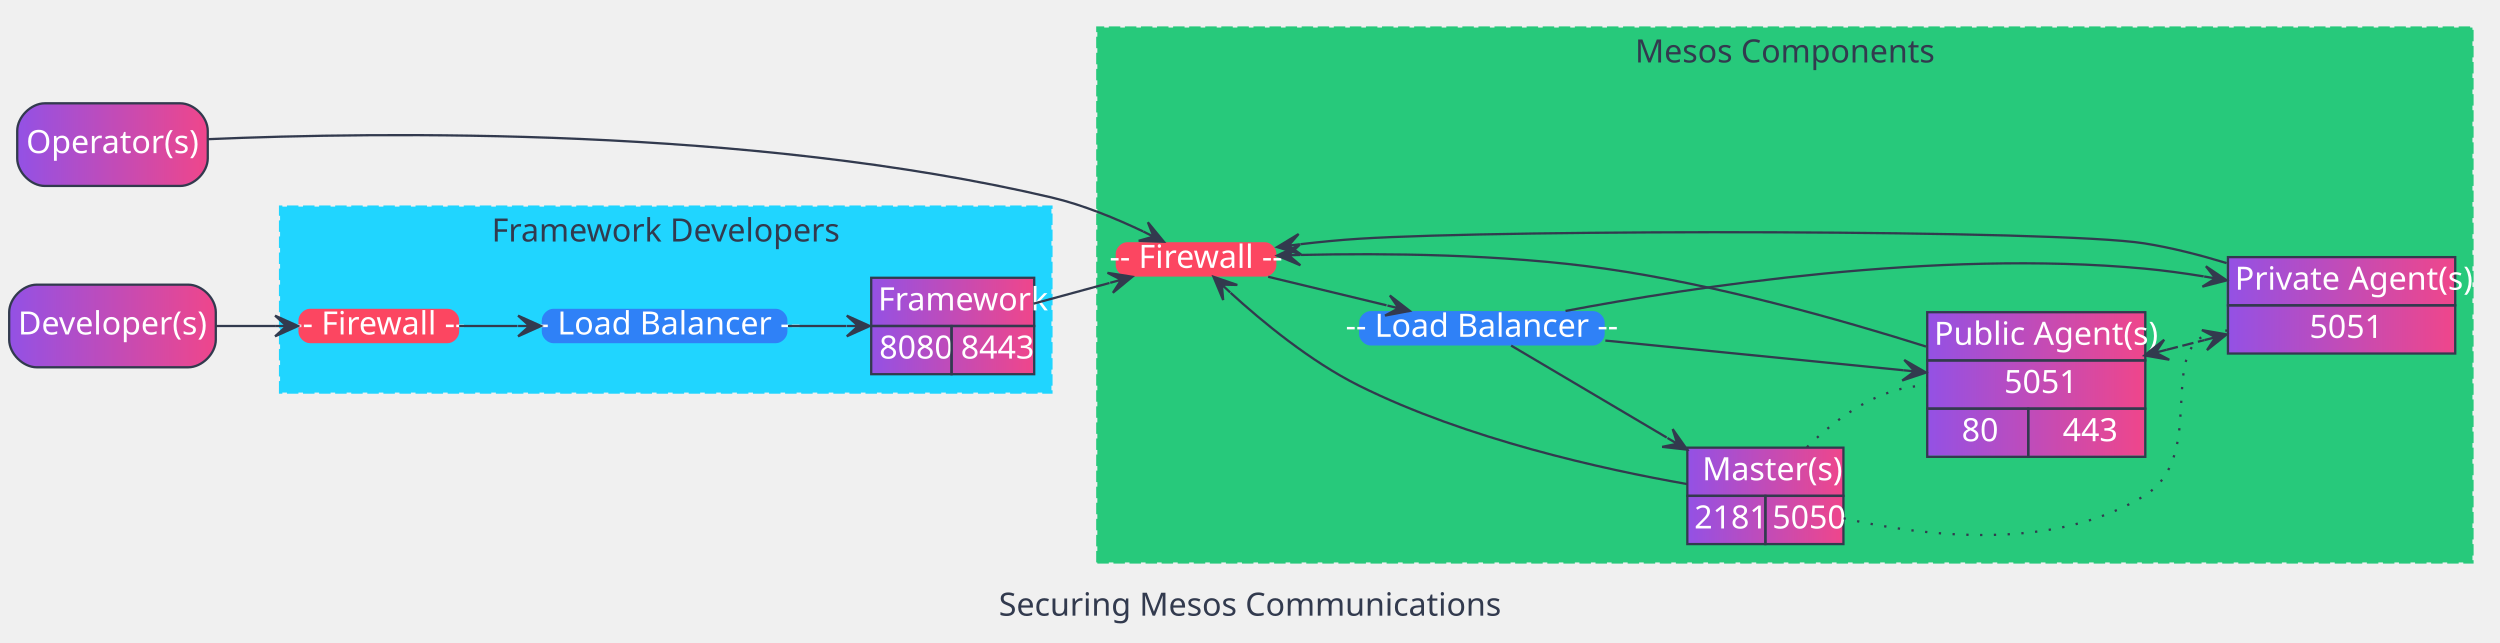
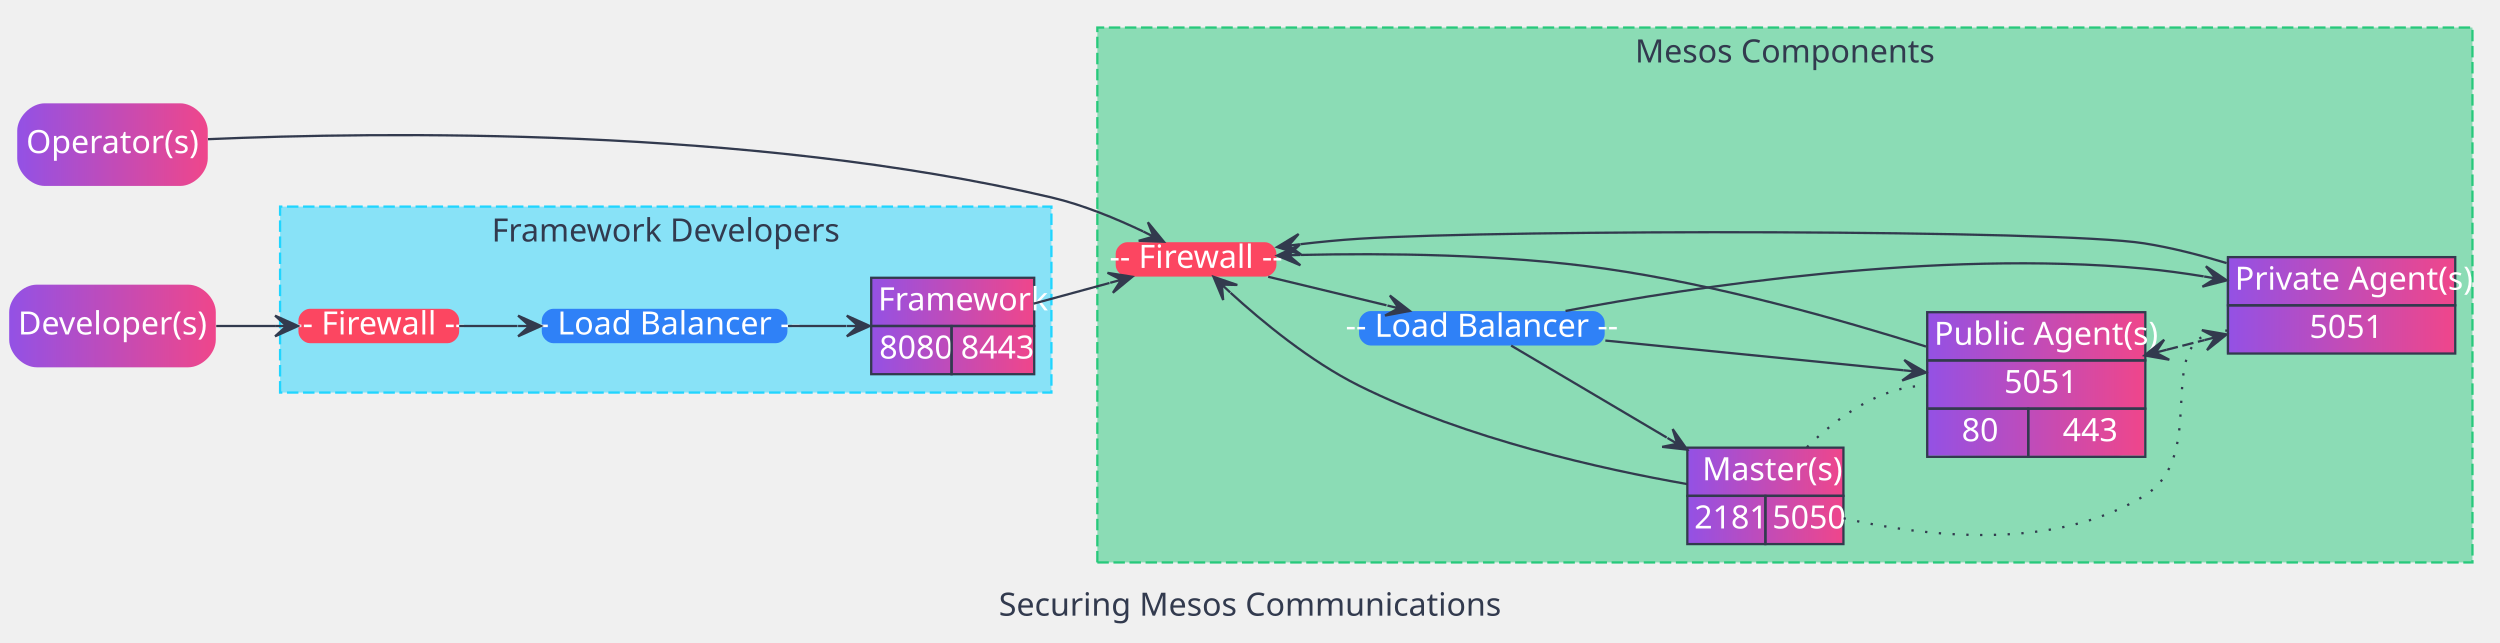
- <svg xmlns="http://www.w3.org/2000/svg" width="1089pt" height="280pt" viewBox="0.00 0.00 1089.00 280.00">
+ <svg xmlns="http://www.w3.org/2000/svg" width="1089pt" height="280pt" viewBox="0.00 0.00 1089.00 280.00" version="1.1" id="svg126210">
+   <defs id="defs126214" />
  <g id="graph0" class="graph" transform="scale(1 1) rotate(0) translate(4 276)">
-     <text text-anchor="middle" x="540.5" y="-7.8" font-family="Source Sans Pro" font-size="14.00" fill="#323a4e">Securing Mesos Communications</text>
+     <text text-anchor="middle" x="540.5" y="-7.8" font-family="Source Sans Pro" font-size="14.00" fill="#323a4e" id="text125902">Securing Mesos Communications</text>
    <g id="clust2" class="cluster">
-       <polygon fill="#27c97b" stroke="#27c97b" stroke-dasharray="5,2" points="474,-31 474,-264 1073,-264 1073,-31 474,-31" />
-       <text text-anchor="middle" x="773.5" y="-248.8" font-family="Source Sans Pro" font-size="14.00" fill="#323a4e">Mesos Components</text>
+       <polygon fill="#27c97b" stroke="#27c97b" stroke-dasharray="5,2" points="474,-31 474,-264 1073,-264 1073,-31 474,-31" id="polygon125906" style="fill:#27c97b;fill-opacity:0.498" />
+       <text text-anchor="middle" x="773.5" y="-248.8" font-family="Source Sans Pro" font-size="14.00" fill="#323a4e" id="text125908">Mesos Components</text>
    </g>
    <g id="clust1" class="cluster">
-       <polygon fill="#20d5ff" stroke="#20d5ff" stroke-dasharray="5,2" points="118,-105 118,-186 454,-186 454,-105 118,-105" />
-       <text text-anchor="middle" x="286" y="-170.8" font-family="Source Sans Pro" font-size="14.00" fill="#323a4e">Framework Developers</text>
+       <polygon fill="#20d5ff" stroke="#20d5ff" stroke-dasharray="5,2" points="118,-105 118,-186 454,-186 454,-105 118,-105" id="polygon125913" style="fill:#20d5ff;fill-opacity:0.498" />
+       <text text-anchor="middle" x="286" y="-170.8" font-family="Source Sans Pro" font-size="14.00" fill="#323a4e" id="text125915">Framework Developers</text>
    </g>
    <g id="node1" class="node">
-       <defs>
+       <defs id="defs125925">
        <linearGradient id="l_0" gradientUnits="userSpaceOnUse" x1="3.5" y1="-213" x2="86.5" y2="-213">
-           <stop offset="0" style="stop-color:#9351e5;stop-opacity:1.;" />
-           <stop offset="1" style="stop-color:#ef468b;stop-opacity:1.;" />
+           <stop offset="0" style="stop-color:#9351e5" id="stop125920" />
+           <stop offset="1" style="stop-color:#ef468b" id="stop125922" />
        </linearGradient>
      </defs>
-       <path fill="url(#l_0)" stroke="#323a4e" d="M74.5,-231C74.5,-231 15.5,-231 15.5,-231 9.5,-231 3.5,-225 3.5,-219 3.5,-219 3.5,-207 3.5,-207 3.5,-201 9.5,-195 15.5,-195 15.5,-195 74.5,-195 74.5,-195 80.5,-195 86.5,-201 86.5,-207 86.5,-207 86.5,-219 86.5,-219 86.5,-225 80.5,-231 74.5,-231" />
-       <text text-anchor="middle" x="45" y="-209.3" font-family="Source Sans Pro" font-size="14.00" fill="#ffffff">Operator(s)</text>
+       <path fill="url(#l_0)" stroke="transparent" d="M74.5,-231C74.5,-231 15.5,-231 15.5,-231 9.5,-231 3.5,-225 3.5,-219 3.5,-219 3.5,-207 3.5,-207 3.5,-201 9.5,-195 15.5,-195 15.5,-195 74.5,-195 74.5,-195 80.5,-195 86.5,-201 86.5,-207 86.5,-207 86.5,-219 86.5,-219 86.5,-225 80.5,-231 74.5,-231" id="path125927" />
+       <text text-anchor="middle" x="45" y="-209.3" font-family="Source Sans Pro" font-size="14.00" fill="#ffffff" id="text125929">Operator(s)</text>
    </g>
    <g id="node5" class="node">
-       <path fill="#fc4661" stroke="transparent" d="M547,-170.5C547,-170.5 487,-170.5 487,-170.5 484.5,-170.5 482,-168 482,-165.5 482,-165.5 482,-160.5 482,-160.5 482,-158 484.5,-155.5 487,-155.5 487,-155.5 547,-155.5 547,-155.5 549.5,-155.5 552,-158 552,-160.5 552,-160.5 552,-165.5 552,-165.5 552,-168 549.5,-170.5 547,-170.5" />
-       <text text-anchor="middle" x="517" y="-159.3" font-family="Source Sans Pro" font-size="14.00" fill="#ffffff">-- Firewall --</text>
+       <path fill="#fc4661" stroke="transparent" d="M547,-170.5C547,-170.5 487,-170.5 487,-170.5 484.5,-170.5 482,-168 482,-165.5 482,-165.5 482,-160.5 482,-160.5 482,-158 484.5,-155.5 487,-155.5 487,-155.5 547,-155.5 547,-155.5 549.5,-155.5 552,-158 552,-160.5 552,-160.5 552,-165.5 552,-165.5 552,-168 549.5,-170.5 547,-170.5" id="path125934" />
+       <text text-anchor="middle" x="517" y="-159.3" font-family="Source Sans Pro" font-size="14.00" fill="#ffffff" id="text125936">-- Firewall --</text>
    </g>
    <g id="edge4" class="edge">
-       <path fill="none" stroke="#323a4e" d="M86.601,-215.371C161.299,-218.596 322.622,-220.835 454,-190 467.757,-186.771 482.307,-180.728 493.954,-175.177" />
-       <polygon fill="#323a4e" stroke="#323a4e" points="502.974,-170.701 496.016,-179.177 498.495,-172.924 494.016,-175.146 494.016,-175.146 494.016,-175.146 498.495,-172.924 492.016,-171.115 502.974,-170.701 502.974,-170.701" />
+       <path fill="none" stroke="#323a4e" d="M86.601,-215.371C161.299,-218.596 322.622,-220.835 454,-190 467.757,-186.771 482.307,-180.728 493.954,-175.177" id="path125941" />
+       <polygon fill="#323a4e" stroke="#323a4e" points="502.974,-170.701 496.016,-179.177 498.495,-172.924 494.016,-175.146 494.016,-175.146 494.016,-175.146 498.495,-172.924 492.016,-171.115 502.974,-170.701 502.974,-170.701" id="polygon125943" />
    </g>
    <g id="node2" class="node">
-       <defs>
+       <defs id="defs125953">
        <linearGradient id="l_1" gradientUnits="userSpaceOnUse" x1="0" y1="-134" x2="90" y2="-134">
-           <stop offset="0" style="stop-color:#9351e5;stop-opacity:1.;" />
-           <stop offset="1" style="stop-color:#ef468b;stop-opacity:1.;" />
+           <stop offset="0" style="stop-color:#9351e5" id="stop125948" />
+           <stop offset="1" style="stop-color:#ef468b" id="stop125950" />
        </linearGradient>
      </defs>
-       <path fill="url(#l_1)" stroke="#323a4e" d="M78,-152C78,-152 12,-152 12,-152 6,-152 0,-146 0,-140 0,-140 0,-128 0,-128 0,-122 6,-116 12,-116 12,-116 78,-116 78,-116 84,-116 90,-122 90,-128 90,-128 90,-140 90,-140 90,-146 84,-152 78,-152" />
-       <text text-anchor="middle" x="45" y="-130.3" font-family="Source Sans Pro" font-size="14.00" fill="#ffffff">Developer(s)</text>
+       <path fill="url(#l_1)" stroke="transparent" d="M78,-152C78,-152 12,-152 12,-152 6,-152 0,-146 0,-140 0,-140 0,-128 0,-128 0,-122 6,-116 12,-116 12,-116 78,-116 78,-116 84,-116 90,-122 90,-128 90,-128 90,-140 90,-140 90,-146 84,-152 78,-152" id="path125955" />
+       <text text-anchor="middle" x="45" y="-130.3" font-family="Source Sans Pro" font-size="14.00" fill="#ffffff" id="text125957">Developer(s)</text>
    </g>
    <g id="node3" class="node">
-       <path fill="#fc4661" stroke="transparent" d="M191,-141.5C191,-141.5 131,-141.5 131,-141.5 128.5,-141.5 126,-139 126,-136.5 126,-136.5 126,-131.5 126,-131.5 126,-129 128.5,-126.5 131,-126.5 131,-126.5 191,-126.5 191,-126.5 193.5,-126.5 196,-129 196,-131.5 196,-131.5 196,-136.5 196,-136.5 196,-139 193.5,-141.5 191,-141.5" />
-       <text text-anchor="middle" x="161" y="-130.3" font-family="Source Sans Pro" font-size="14.00" fill="#ffffff">-- Firewall --</text>
+       <path fill="#fc4661" stroke="transparent" d="M191,-141.5C191,-141.5 131,-141.5 131,-141.5 128.5,-141.5 126,-139 126,-136.5 126,-136.5 126,-131.5 126,-131.5 126,-129 128.5,-126.5 131,-126.5 131,-126.5 191,-126.5 191,-126.5 193.5,-126.5 196,-129 196,-131.5 196,-131.5 196,-136.5 196,-136.5 196,-139 193.5,-141.5 191,-141.5" id="path125962" />
+       <text text-anchor="middle" x="161" y="-130.3" font-family="Source Sans Pro" font-size="14.00" fill="#ffffff" id="text125964">-- Firewall --</text>
    </g>
    <g id="edge1" class="edge">
-       <path fill="none" stroke="#323a4e" d="M90.181,-134C98.593,-134 107.384,-134 115.796,-134" />
-       <polygon fill="#323a4e" stroke="#323a4e" points="125.82,-134 115.82,-138.5 120.82,-134 115.82,-134 115.82,-134 115.82,-134 120.82,-134 115.82,-129.5 125.82,-134 125.82,-134" />
+       <path fill="none" stroke="#323a4e" d="M90.181,-134C98.593,-134 107.384,-134 115.796,-134" id="path125969" />
+       <polygon fill="#323a4e" stroke="#323a4e" points="125.82,-134 115.82,-138.5 120.82,-134 115.82,-134 115.82,-134 115.82,-134 120.82,-134 115.82,-129.5 125.82,-134 125.82,-134" id="polygon125971" />
    </g>
    <g id="node4" class="node">
-       <path fill="#2f81f7" stroke="transparent" d="M334,-141.5C334,-141.5 237,-141.5 237,-141.5 234.5,-141.5 232,-139 232,-136.5 232,-136.5 232,-131.5 232,-131.5 232,-129 234.5,-126.5 237,-126.5 237,-126.5 334,-126.5 334,-126.5 336.5,-126.5 339,-129 339,-131.5 339,-131.5 339,-136.5 339,-136.5 339,-139 336.5,-141.5 334,-141.5" />
-       <text text-anchor="middle" x="285.5" y="-130.3" font-family="Source Sans Pro" font-size="14.00" fill="#ffffff">-- Load Balancer --</text>
+       <path fill="#2f81f7" stroke="transparent" d="M334,-141.5C334,-141.5 237,-141.5 237,-141.5 234.5,-141.5 232,-139 232,-136.5 232,-136.5 232,-131.5 232,-131.5 232,-129 234.5,-126.5 237,-126.5 237,-126.5 334,-126.5 334,-126.5 336.5,-126.5 339,-129 339,-131.5 339,-131.5 339,-136.5 339,-136.5 339,-139 336.5,-141.5 334,-141.5" id="path125976" />
+       <text text-anchor="middle" x="285.5" y="-130.3" font-family="Source Sans Pro" font-size="14.00" fill="#ffffff" id="text125978">-- Load Balancer --</text>
    </g>
    <g id="edge2" class="edge">
-       <path fill="none" stroke="#323a4e" d="M196.012,-134C203.972,-134 212.673,-134 221.423,-134" />
-       <polygon fill="#323a4e" stroke="#323a4e" points="231.674,-134 221.675,-138.5 226.674,-134 221.674,-134 221.674,-134 221.674,-134 226.674,-134 221.674,-129.5 231.674,-134 231.674,-134" />
+       <path fill="none" stroke="#323a4e" d="M196.012,-134C203.972,-134 212.673,-134 221.423,-134" id="path125983" />
+       <polygon fill="#323a4e" stroke="#323a4e" points="231.674,-134 221.675,-138.5 226.674,-134 221.674,-134 221.674,-134 221.674,-134 226.674,-134 221.674,-129.5 231.674,-134 231.674,-134" id="polygon125985" />
    </g>
    <g id="node7" class="node">
-       <defs>
+       <defs id="defs125995">
        <linearGradient id="l_2" gradientUnits="userSpaceOnUse" x1="375" y1="-134" x2="446" y2="-134">
-           <stop offset="0" style="stop-color:#9351e5;stop-opacity:1.;" />
-           <stop offset="1" style="stop-color:#ef468b;stop-opacity:1.;" />
+           <stop offset="0" style="stop-color:#9351e5" id="stop125990" />
+           <stop offset="1" style="stop-color:#ef468b" id="stop125992" />
        </linearGradient>
      </defs>
-       <path fill="url(#l_2)" stroke="transparent" d="M434,-155C434,-155 387,-155 387,-155 381,-155 375,-149 375,-143 375,-143 375,-125 375,-125 375,-119 381,-113 387,-113 387,-113 434,-113 434,-113 440,-113 446,-119 446,-125 446,-125 446,-143 446,-143 446,-149 440,-155 434,-155" />
-       <defs>
+       <path fill="url(#l_2)" stroke="transparent" d="M434,-155C434,-155 387,-155 387,-155 381,-155 375,-149 375,-143 375,-143 375,-125 375,-125 375,-119 381,-113 387,-113 387,-113 434,-113 434,-113 440,-113 446,-119 446,-125 446,-125 446,-143 446,-143 446,-149 440,-155 434,-155" id="path125997" />
+       <defs id="defs126004">
        <linearGradient id="l_3" gradientUnits="userSpaceOnUse" x1="375" y1="-134" x2="446" y2="-134">
-           <stop offset="0" style="stop-color:#9351e5;stop-opacity:1.;" />
-           <stop offset="1" style="stop-color:#ef468b;stop-opacity:1.;" />
+           <stop offset="0" style="stop-color:#9351e5" id="stop125999" />
+           <stop offset="1" style="stop-color:#ef468b" id="stop126001" />
        </linearGradient>
      </defs>
-       <polygon fill="url(#l_3)" stroke="transparent" points="375,-113 375,-155 446,-155 446,-113 375,-113" />
-       <polygon fill="none" stroke="#323a4e" points="375.5,-134 375.5,-155 446.5,-155 446.5,-134 375.5,-134" />
-       <text text-anchor="start" x="378.5" y="-140.8" font-family="Source Sans Pro" font-size="14.00" fill="#ffffff">Framework</text>
-       <polygon fill="none" stroke="#323a4e" points="375.5,-113 375.5,-134 410.5,-134 410.5,-113 375.5,-113" />
-       <text text-anchor="start" x="379" y="-119.8" font-family="Source Sans Pro" font-size="14.00" fill="#ffffff">8080</text>
-       <polygon fill="none" stroke="#323a4e" points="410.5,-113 410.5,-134 446.5,-134 446.5,-113 410.5,-113" />
-       <text text-anchor="start" x="414.5" y="-119.8" font-family="Source Sans Pro" font-size="14.00" fill="#ffffff">8443</text>
+       <polygon fill="url(#l_3)" stroke="transparent" points="375,-113 375,-155 446,-155 446,-113 375,-113" id="polygon126006" />
+       <polygon fill="none" stroke="#323a4e" points="375.5,-134 375.5,-155 446.5,-155 446.5,-134 375.5,-134" id="polygon126008" />
+       <text text-anchor="start" x="378.5" y="-140.8" font-family="Source Sans Pro" font-size="14.00" fill="#ffffff" id="text126010">Framework</text>
+       <polygon fill="none" stroke="#323a4e" points="375.5,-113 375.5,-134 410.5,-134 410.5,-113 375.5,-113" id="polygon126012" />
+       <text text-anchor="start" x="379" y="-119.8" font-family="Source Sans Pro" font-size="14.00" fill="#ffffff" id="text126014">8080</text>
+       <polygon fill="none" stroke="#323a4e" points="410.5,-113 410.5,-134 446.5,-134 446.5,-113 410.5,-113" id="polygon126016" />
+       <text text-anchor="start" x="414.5" y="-119.8" font-family="Source Sans Pro" font-size="14.00" fill="#ffffff" id="text126018">8443</text>
    </g>
    <g id="edge3" class="edge">
-       <path fill="none" stroke="#323a4e" d="M339.237,-134C347.704,-134 356.391,-134 364.658,-134" />
-       <polygon fill="#323a4e" stroke="#323a4e" points="374.858,-134 364.858,-138.5 369.858,-134 364.858,-134 364.858,-134 364.858,-134 369.858,-134 364.858,-129.5 374.858,-134 374.858,-134" />
+       <path fill="none" stroke="#323a4e" d="M339.237,-134C347.704,-134 356.391,-134 364.658,-134" id="path126023" />
+       <polygon fill="#323a4e" stroke="#323a4e" points="374.858,-134 364.858,-138.5 369.858,-134 364.858,-134 364.858,-134 364.858,-134 369.858,-134 364.858,-129.5 374.858,-134 374.858,-134" id="polygon126025" />
    </g>
    <g id="node6" class="node">
-       <path fill="#2f81f7" stroke="transparent" d="M690,-140.5C690,-140.5 593,-140.5 593,-140.5 590.5,-140.5 588,-138 588,-135.5 588,-135.5 588,-130.5 588,-130.5 588,-128 590.5,-125.5 593,-125.5 593,-125.5 690,-125.5 690,-125.5 692.5,-125.5 695,-128 695,-130.5 695,-130.5 695,-135.5 695,-135.5 695,-138 692.5,-140.5 690,-140.5" />
-       <text text-anchor="middle" x="641.5" y="-129.3" font-family="Source Sans Pro" font-size="14.00" fill="#ffffff">-- Load Balancer --</text>
+       <path fill="#2f81f7" stroke="transparent" d="M690,-140.5C690,-140.5 593,-140.5 593,-140.5 590.5,-140.5 588,-138 588,-135.5 588,-135.5 588,-130.5 588,-130.5 588,-128 590.5,-125.5 593,-125.5 593,-125.5 690,-125.5 690,-125.5 692.5,-125.5 695,-128 695,-130.5 695,-130.5 695,-135.5 695,-135.5 695,-138 692.5,-140.5 690,-140.5" id="path126030" />
+       <text text-anchor="middle" x="641.5" y="-129.3" font-family="Source Sans Pro" font-size="14.00" fill="#ffffff" id="text126032">-- Load Balancer --</text>
    </g>
    <g id="edge9" class="edge">
-       <path fill="none" stroke="#323a4e" d="M548.417,-155.43C564.046,-151.664 583.145,-147.061 599.966,-143.008" />
-       <polygon fill="#323a4e" stroke="#323a4e" points="610.093,-140.568 601.426,-147.285 605.233,-141.739 600.372,-142.911 600.372,-142.911 600.372,-142.911 605.233,-141.739 599.317,-138.536 610.093,-140.568 610.093,-140.568" />
+       <path fill="none" stroke="#323a4e" d="M548.417,-155.43C564.046,-151.664 583.145,-147.061 599.966,-143.008" id="path126037" />
+       <polygon fill="#323a4e" stroke="#323a4e" points="610.093,-140.568 601.426,-147.285 605.233,-141.739 600.372,-142.911 600.372,-142.911 600.372,-142.911 605.233,-141.739 599.317,-138.536 610.093,-140.568 610.093,-140.568" id="polygon126039" />
    </g>
    <g id="node8" class="node">
-       <defs>
+       <defs id="defs126049">
        <linearGradient id="l_4" gradientUnits="userSpaceOnUse" x1="731" y1="-60" x2="799" y2="-60">
-           <stop offset="0" style="stop-color:#9351e5;stop-opacity:1.;" />
-           <stop offset="1" style="stop-color:#ef468b;stop-opacity:1.;" />
+           <stop offset="0" style="stop-color:#9351e5" id="stop126044" />
+           <stop offset="1" style="stop-color:#ef468b" id="stop126046" />
        </linearGradient>
      </defs>
-       <path fill="url(#l_4)" stroke="transparent" d="M787,-81C787,-81 743,-81 743,-81 737,-81 731,-75 731,-69 731,-69 731,-51 731,-51 731,-45 737,-39 743,-39 743,-39 787,-39 787,-39 793,-39 799,-45 799,-51 799,-51 799,-69 799,-69 799,-75 793,-81 787,-81" />
-       <defs>
+       <path fill="url(#l_4)" stroke="transparent" d="M787,-81C787,-81 743,-81 743,-81 737,-81 731,-75 731,-69 731,-69 731,-51 731,-51 731,-45 737,-39 743,-39 743,-39 787,-39 787,-39 793,-39 799,-45 799,-51 799,-51 799,-69 799,-69 799,-75 793,-81 787,-81" id="path126051" />
+       <defs id="defs126058">
        <linearGradient id="l_5" gradientUnits="userSpaceOnUse" x1="731" y1="-60" x2="799" y2="-60">
-           <stop offset="0" style="stop-color:#9351e5;stop-opacity:1.;" />
-           <stop offset="1" style="stop-color:#ef468b;stop-opacity:1.;" />
+           <stop offset="0" style="stop-color:#9351e5" id="stop126053" />
+           <stop offset="1" style="stop-color:#ef468b" id="stop126055" />
        </linearGradient>
      </defs>
-       <polygon fill="url(#l_5)" stroke="transparent" points="731,-39 731,-81 799,-81 799,-39 731,-39" />
-       <polygon fill="none" stroke="#323a4e" points="731,-60 731,-81 799,-81 799,-60 731,-60" />
-       <text text-anchor="start" x="737.5" y="-66.8" font-family="Source Sans Pro" font-size="14.00" fill="#ffffff">Master(s)</text>
-       <polygon fill="none" stroke="#323a4e" points="731,-39 731,-60 765,-60 765,-39 731,-39" />
-       <text text-anchor="start" x="734" y="-45.8" font-family="Source Sans Pro" font-size="14.00" fill="#ffffff">2181</text>
-       <polygon fill="none" stroke="#323a4e" points="765,-39 765,-60 799,-60 799,-39 765,-39" />
-       <text text-anchor="start" x="768" y="-45.8" font-family="Source Sans Pro" font-size="14.00" fill="#ffffff">5050</text>
+       <polygon fill="url(#l_5)" stroke="transparent" points="731,-39 731,-81 799,-81 799,-39 731,-39" id="polygon126060" />
+       <polygon fill="none" stroke="#323a4e" points="731,-60 731,-81 799,-81 799,-60 731,-60" id="polygon126062" />
+       <text text-anchor="start" x="737.5" y="-66.8" font-family="Source Sans Pro" font-size="14.00" fill="#ffffff" id="text126064">Master(s)</text>
+       <polygon fill="none" stroke="#323a4e" points="731,-39 731,-60 765,-60 765,-39 731,-39" id="polygon126066" />
+       <text text-anchor="start" x="734" y="-45.8" font-family="Source Sans Pro" font-size="14.00" fill="#ffffff" id="text126068">2181</text>
+       <polygon fill="none" stroke="#323a4e" points="765,-39 765,-60 799,-60 799,-39 765,-39" id="polygon126070" />
+       <text text-anchor="start" x="768" y="-45.8" font-family="Source Sans Pro" font-size="14.00" fill="#ffffff" id="text126072">5050</text>
    </g>
    <g id="edge10" class="edge">
-       <path fill="none" stroke="#323a4e" d="M654.251,-125.463C670.154,-116.063 698.157,-99.511 722.024,-85.403" />
-       <polygon fill="#323a4e" stroke="#323a4e" points="730.935,-80.135 724.616,-89.098 726.631,-82.68 722.327,-85.224 722.327,-85.224 722.327,-85.224 726.631,-82.68 720.037,-81.35 730.935,-80.135 730.935,-80.135" />
+       <path fill="none" stroke="#323a4e" d="M654.251,-125.463C670.154,-116.063 698.157,-99.511 722.024,-85.403" id="path126077" />
+       <polygon fill="#323a4e" stroke="#323a4e" points="730.935,-80.135 724.616,-89.098 726.631,-82.68 722.327,-85.224 722.327,-85.224 722.327,-85.224 726.631,-82.68 720.037,-81.35 730.935,-80.135 730.935,-80.135" id="polygon126079" />
    </g>
    <g id="node9" class="node">
-       <defs>
+       <defs id="defs126089">
        <linearGradient id="l_6" gradientUnits="userSpaceOnUse" x1="966" y1="-143" x2="1065" y2="-143">
-           <stop offset="0" style="stop-color:#9351e5;stop-opacity:1.;" />
-           <stop offset="1" style="stop-color:#ef468b;stop-opacity:1.;" />
+           <stop offset="0" style="stop-color:#9351e5" id="stop126084" />
+           <stop offset="1" style="stop-color:#ef468b" id="stop126086" />
        </linearGradient>
      </defs>
-       <path fill="url(#l_6)" stroke="transparent" d="M1053,-164C1053,-164 978,-164 978,-164 972,-164 966,-158 966,-152 966,-152 966,-134 966,-134 966,-128 972,-122 978,-122 978,-122 1053,-122 1053,-122 1059,-122 1065,-128 1065,-134 1065,-134 1065,-152 1065,-152 1065,-158 1059,-164 1053,-164" />
-       <defs>
+       <path fill="url(#l_6)" stroke="transparent" d="M1053,-164C1053,-164 978,-164 978,-164 972,-164 966,-158 966,-152 966,-152 966,-134 966,-134 966,-128 972,-122 978,-122 978,-122 1053,-122 1053,-122 1059,-122 1065,-128 1065,-134 1065,-134 1065,-152 1065,-152 1065,-158 1059,-164 1053,-164" id="path126091" />
+       <defs id="defs126098">
        <linearGradient id="l_7" gradientUnits="userSpaceOnUse" x1="966" y1="-143" x2="1065" y2="-143">
-           <stop offset="0" style="stop-color:#9351e5;stop-opacity:1.;" />
-           <stop offset="1" style="stop-color:#ef468b;stop-opacity:1.;" />
+           <stop offset="0" style="stop-color:#9351e5" id="stop126093" />
+           <stop offset="1" style="stop-color:#ef468b" id="stop126095" />
        </linearGradient>
      </defs>
-       <polygon fill="url(#l_7)" stroke="transparent" points="966,-122 966,-164 1065,-164 1065,-122 966,-122" />
-       <polygon fill="none" stroke="#323a4e" points="966.5,-143 966.5,-164 1065.5,-164 1065.5,-143 966.5,-143" />
-       <text text-anchor="start" x="969.5" y="-149.8" font-family="Source Sans Pro" font-size="14.00" fill="#ffffff">Private Agent(s)</text>
-       <polygon fill="none" stroke="#323a4e" points="966.5,-122 966.5,-143 1065.5,-143 1065.5,-122 966.5,-122" />
-       <text text-anchor="start" x="1002" y="-128.8" font-family="Source Sans Pro" font-size="14.00" fill="#ffffff">5051</text>
+       <polygon fill="url(#l_7)" stroke="transparent" points="966,-122 966,-164 1065,-164 1065,-122 966,-122" id="polygon126100" />
+       <polygon fill="none" stroke="#323a4e" points="966.5,-143 966.5,-164 1065.5,-164 1065.5,-143 966.5,-143" id="polygon126102" />
+       <text text-anchor="start" x="969.5" y="-149.8" font-family="Source Sans Pro" font-size="14.00" fill="#ffffff" id="text126104">Private Agent(s)</text>
+       <polygon fill="none" stroke="#323a4e" points="966.5,-122 966.5,-143 1065.5,-143 1065.5,-122 966.5,-122" id="polygon126106" />
+       <text text-anchor="start" x="1002" y="-128.8" font-family="Source Sans Pro" font-size="14.00" fill="#ffffff" id="text126108">5051</text>
    </g>
    <g id="edge11" class="edge">
-       <path fill="none" stroke="#323a4e" d="M677.939,-140.552C732.674,-150.929 839.365,-167.407 930,-159 938.43,-158.218 947.268,-157.011 955.932,-155.603" />
-       <polygon fill="#323a4e" stroke="#323a4e" points="965.986,-153.871 956.895,-160.003 961.059,-154.72 956.131,-155.569 956.131,-155.569 956.131,-155.569 961.059,-154.72 955.367,-151.134 965.986,-153.871 965.986,-153.871" />
+       <path fill="none" stroke="#323a4e" d="M677.939,-140.552C732.674,-150.929 839.365,-167.407 930,-159 938.43,-158.218 947.268,-157.011 955.932,-155.603" id="path126113" />
+       <polygon fill="#323a4e" stroke="#323a4e" points="965.986,-153.871 956.895,-160.003 961.059,-154.72 956.131,-155.569 956.131,-155.569 956.131,-155.569 961.059,-154.72 955.367,-151.134 965.986,-153.871 965.986,-153.871" id="polygon126115" />
    </g>
    <g id="node10" class="node">
-       <defs>
+       <defs id="defs126125">
        <linearGradient id="l_8" gradientUnits="userSpaceOnUse" x1="835" y1="-109" x2="930" y2="-109">
-           <stop offset="0" style="stop-color:#9351e5;stop-opacity:1.;" />
-           <stop offset="1" style="stop-color:#ef468b;stop-opacity:1.;" />
+           <stop offset="0" style="stop-color:#9351e5" id="stop126120" />
+           <stop offset="1" style="stop-color:#ef468b" id="stop126122" />
        </linearGradient>
      </defs>
-       <path fill="url(#l_8)" stroke="transparent" d="M918,-140.5C918,-140.5 847,-140.5 847,-140.5 841,-140.5 835,-134.5 835,-128.5 835,-128.5 835,-89.5 835,-89.5 835,-83.5 841,-77.5 847,-77.5 847,-77.5 918,-77.5 918,-77.5 924,-77.5 930,-83.5 930,-89.5 930,-89.5 930,-128.5 930,-128.5 930,-134.5 924,-140.5 918,-140.5" />
-       <defs>
+       <path fill="url(#l_8)" stroke="transparent" d="M918,-140.5C918,-140.5 847,-140.5 847,-140.5 841,-140.5 835,-134.5 835,-128.5 835,-128.5 835,-89.5 835,-89.5 835,-83.5 841,-77.5 847,-77.5 847,-77.5 918,-77.5 918,-77.5 924,-77.5 930,-83.5 930,-89.5 930,-89.5 930,-128.5 930,-128.5 930,-134.5 924,-140.5 918,-140.5" id="path126127" />
+       <defs id="defs126134">
        <linearGradient id="l_9" gradientUnits="userSpaceOnUse" x1="835" y1="-109" x2="930" y2="-109">
-           <stop offset="0" style="stop-color:#9351e5;stop-opacity:1.;" />
-           <stop offset="1" style="stop-color:#ef468b;stop-opacity:1.;" />
+           <stop offset="0" style="stop-color:#9351e5" id="stop126129" />
+           <stop offset="1" style="stop-color:#ef468b" id="stop126131" />
        </linearGradient>
      </defs>
-       <polygon fill="url(#l_9)" stroke="transparent" points="835,-77.5 835,-140.5 930,-140.5 930,-77.5 835,-77.5" />
-       <polygon fill="none" stroke="#323a4e" points="835.5,-119 835.5,-140 930.5,-140 930.5,-119 835.5,-119" />
-       <text text-anchor="start" x="838.5" y="-125.8" font-family="Source Sans Pro" font-size="14.00" fill="#ffffff">Public Agent(s)</text>
-       <polygon fill="none" stroke="#323a4e" points="835.5,-98 835.5,-119 930.5,-119 930.5,-98 835.5,-98" />
-       <text text-anchor="start" x="869" y="-104.8" font-family="Source Sans Pro" font-size="14.00" fill="#ffffff">5051</text>
-       <polygon fill="none" stroke="#323a4e" points="835.5,-77 835.5,-98 879.5,-98 879.5,-77 835.5,-77" />
-       <text text-anchor="start" x="850.5" y="-83.8" font-family="Source Sans Pro" font-size="14.00" fill="#ffffff">80</text>
-       <polygon fill="none" stroke="#323a4e" points="879.5,-77 879.5,-98 930.5,-98 930.5,-77 879.5,-77" />
-       <text text-anchor="start" x="894.5" y="-83.8" font-family="Source Sans Pro" font-size="14.00" fill="#ffffff">443</text>
+       <polygon fill="url(#l_9)" stroke="transparent" points="835,-77.5 835,-140.5 930,-140.5 930,-77.5 835,-77.5" id="polygon126136" />
+       <polygon fill="none" stroke="#323a4e" points="835.5,-119 835.5,-140 930.5,-140 930.5,-119 835.5,-119" id="polygon126138" />
+       <text text-anchor="start" x="838.5" y="-125.8" font-family="Source Sans Pro" font-size="14.00" fill="#ffffff" id="text126140">Public Agent(s)</text>
+       <polygon fill="none" stroke="#323a4e" points="835.5,-98 835.5,-119 930.5,-119 930.5,-98 835.5,-98" id="polygon126142" />
+       <text text-anchor="start" x="869" y="-104.8" font-family="Source Sans Pro" font-size="14.00" fill="#ffffff" id="text126144">5051</text>
+       <polygon fill="none" stroke="#323a4e" points="835.5,-77 835.5,-98 879.5,-98 879.5,-77 835.5,-77" id="polygon126146" />
+       <text text-anchor="start" x="850.5" y="-83.8" font-family="Source Sans Pro" font-size="14.00" fill="#ffffff" id="text126148">80</text>
+       <polygon fill="none" stroke="#323a4e" points="879.5,-77 879.5,-98 930.5,-98 930.5,-77 879.5,-77" id="polygon126150" />
+       <text text-anchor="start" x="894.5" y="-83.8" font-family="Source Sans Pro" font-size="14.00" fill="#ffffff" id="text126152">443</text>
    </g>
    <g id="edge12" class="edge">
-       <path fill="none" stroke="#323a4e" d="M695.285,-127.644C733.826,-123.806 785.662,-118.644 825.018,-114.724" />
-       <polygon fill="#323a4e" stroke="#323a4e" points="834.995,-113.731 825.49,-119.2 830.02,-114.226 825.044,-114.722 825.044,-114.722 825.044,-114.722 830.02,-114.226 824.598,-110.244 834.995,-113.731 834.995,-113.731" />
+       <path fill="none" stroke="#323a4e" d="M695.285,-127.644C733.826,-123.806 785.662,-118.644 825.018,-114.724" id="path126157" />
+       <polygon fill="#323a4e" stroke="#323a4e" points="834.995,-113.731 825.49,-119.2 830.02,-114.226 825.044,-114.722 825.044,-114.722 825.044,-114.722 830.02,-114.226 824.598,-110.244 834.995,-113.731 834.995,-113.731" id="polygon126159" />
    </g>
    <g id="edge5" class="edge">
-       <path fill="none" stroke="#323a4e" d="M446.259,-143.737C456.883,-146.63 468.552,-149.808 479.296,-152.733" />
-       <polygon fill="#323a4e" stroke="#323a4e" points="489.249,-155.443 478.418,-157.158 484.424,-154.13 479.6,-152.816 479.6,-152.816 479.6,-152.816 484.424,-154.13 480.782,-148.474 489.249,-155.443 489.249,-155.443" />
+       <path fill="none" stroke="#323a4e" d="M446.259,-143.737C456.883,-146.63 468.552,-149.808 479.296,-152.733" id="path126164" />
+       <polygon fill="#323a4e" stroke="#323a4e" points="489.249,-155.443 478.418,-157.158 484.424,-154.13 479.6,-152.816 479.6,-152.816 479.6,-152.816 484.424,-154.13 480.782,-148.474 489.249,-155.443 489.249,-155.443" id="polygon126166" />
    </g>
    <g id="edge6" class="edge">
-       <path fill="none" stroke="#323a4e" d="M730.962,-65.125C694.237,-71.574 634.743,-84.727 588,-108 566.732,-118.589 545.628,-136.058 532.028,-148.465" />
-       <polygon fill="#323a4e" stroke="#323a4e" points="524.595,-155.43 528.815,-145.309 528.244,-152.011 531.892,-148.592 531.892,-148.592 531.892,-148.592 528.244,-152.011 534.969,-151.876 524.595,-155.43 524.595,-155.43" />
+       <path fill="none" stroke="#323a4e" d="M730.962,-65.125C694.237,-71.574 634.743,-84.727 588,-108 566.732,-118.589 545.628,-136.058 532.028,-148.465" id="path126171" />
+       <polygon fill="#323a4e" stroke="#323a4e" points="524.595,-155.43 528.815,-145.309 528.244,-152.011 531.892,-148.592 531.892,-148.592 531.892,-148.592 528.244,-152.011 534.969,-151.876 524.595,-155.43 524.595,-155.43" id="polygon126173" />
    </g>
    <g id="edge13" class="edge">
-       <path fill="none" stroke="#323a4e" stroke-dasharray="1,5" d="M799.08,-50.25C834.543,-42.204 890.335,-35.637 930,-60 960.571,-78.777 930.623,-132 966.5,-132" />
+       <path fill="none" stroke="#323a4e" stroke-dasharray="1,5" d="M799.08,-50.25C834.543,-42.204 890.335,-35.637 930,-60 960.571,-78.777 930.623,-132 966.5,-132" id="path126178" />
    </g>
    <g id="edge14" class="edge">
-       <path fill="none" stroke="#323a4e" stroke-dasharray="1,5" d="M783.103,-81.193C796.176,-94.052 815.066,-108 835.5,-108" />
+       <path fill="none" stroke="#323a4e" stroke-dasharray="1,5" d="M783.103,-81.193C796.176,-94.052 815.066,-108 835.5,-108" id="path126183" />
    </g>
    <g id="edge7" class="edge">
-       <path fill="none" stroke="#323a4e" d="M965.916,-161.389C954.29,-164.933 941.838,-168.124 930,-170 892.058,-176.014 653.527,-176.137 588,-172 579.713,-171.477 570.914,-170.613 562.436,-169.623" />
-       <polygon fill="#323a4e" stroke="#323a4e" points="552.308,-168.367 562.787,-165.132 557.27,-168.982 562.232,-169.598 562.232,-169.598 562.232,-169.598 557.27,-168.982 561.678,-174.064 552.308,-168.367 552.308,-168.367" />
+       <path fill="none" stroke="#323a4e" d="M965.916,-161.389C954.29,-164.933 941.838,-168.124 930,-170 892.058,-176.014 653.527,-176.137 588,-172 579.713,-171.477 570.914,-170.613 562.436,-169.623" id="path126188" />
+       <polygon fill="#323a4e" stroke="#323a4e" points="552.308,-168.367 562.787,-165.132 557.27,-168.982 562.232,-169.598 562.232,-169.598 562.232,-169.598 557.27,-168.982 561.678,-174.064 552.308,-168.367 552.308,-168.367" id="polygon126190" />
    </g>
    <g id="edge8" class="edge">
-       <path fill="none" stroke="#323a4e" d="M834.981,-125.04C797.462,-136.879 743.528,-152.085 695,-159 650.297,-165.37 598.652,-165.772 562.544,-164.944" />
-       <polygon fill="#323a4e" stroke="#323a4e" points="552.327,-164.667 562.445,-160.44 557.325,-164.803 562.323,-164.938 562.323,-164.938 562.323,-164.938 557.325,-164.803 562.201,-169.436 552.327,-164.667 552.327,-164.667" />
+       <path fill="none" stroke="#323a4e" d="M834.981,-125.04C797.462,-136.879 743.528,-152.085 695,-159 650.297,-165.37 598.652,-165.772 562.544,-164.944" id="path126195" />
+       <polygon fill="#323a4e" stroke="#323a4e" points="552.327,-164.667 562.445,-160.44 557.325,-164.803 562.323,-164.938 562.323,-164.938 562.323,-164.938 557.325,-164.803 562.201,-169.436 552.327,-164.667 552.327,-164.667" id="polygon126197" />
    </g>
    <g id="edge15" class="edge">
-       <path fill="none" stroke="#323a4e" stroke-dasharray="5,2" d="M939.834,-123.657C945.269,-125.046 950.787,-126.457 956.239,-127.85" />
-       <polygon fill="#323a4e" stroke="#323a4e" points="930.14,-121.179 940.943,-119.296 934.985,-122.417 939.829,-123.656 939.829,-123.656 939.829,-123.656 934.985,-122.417 938.714,-128.015 930.14,-121.179 930.14,-121.179" />
-       <polygon fill="#323a4e" stroke="#323a4e" points="965.949,-130.333 955.146,-132.216 961.105,-129.094 956.261,-127.856 956.261,-127.856 956.261,-127.856 961.105,-129.094 957.375,-123.496 965.949,-130.333 965.949,-130.333" />
+       <path fill="none" stroke="#323a4e" stroke-dasharray="5,2" d="M939.834,-123.657C945.269,-125.046 950.787,-126.457 956.239,-127.85" id="path126202" />
+       <polygon fill="#323a4e" stroke="#323a4e" points="930.14,-121.179 940.943,-119.296 934.985,-122.417 939.829,-123.656 939.829,-123.656 939.829,-123.656 934.985,-122.417 938.714,-128.015 930.14,-121.179 930.14,-121.179" id="polygon126204" />
+       <polygon fill="#323a4e" stroke="#323a4e" points="965.949,-130.333 955.146,-132.216 961.105,-129.094 956.261,-127.856 956.261,-127.856 956.261,-127.856 961.105,-129.094 957.375,-123.496 965.949,-130.333 965.949,-130.333" id="polygon126206" />
    </g>
  </g>
</svg>
